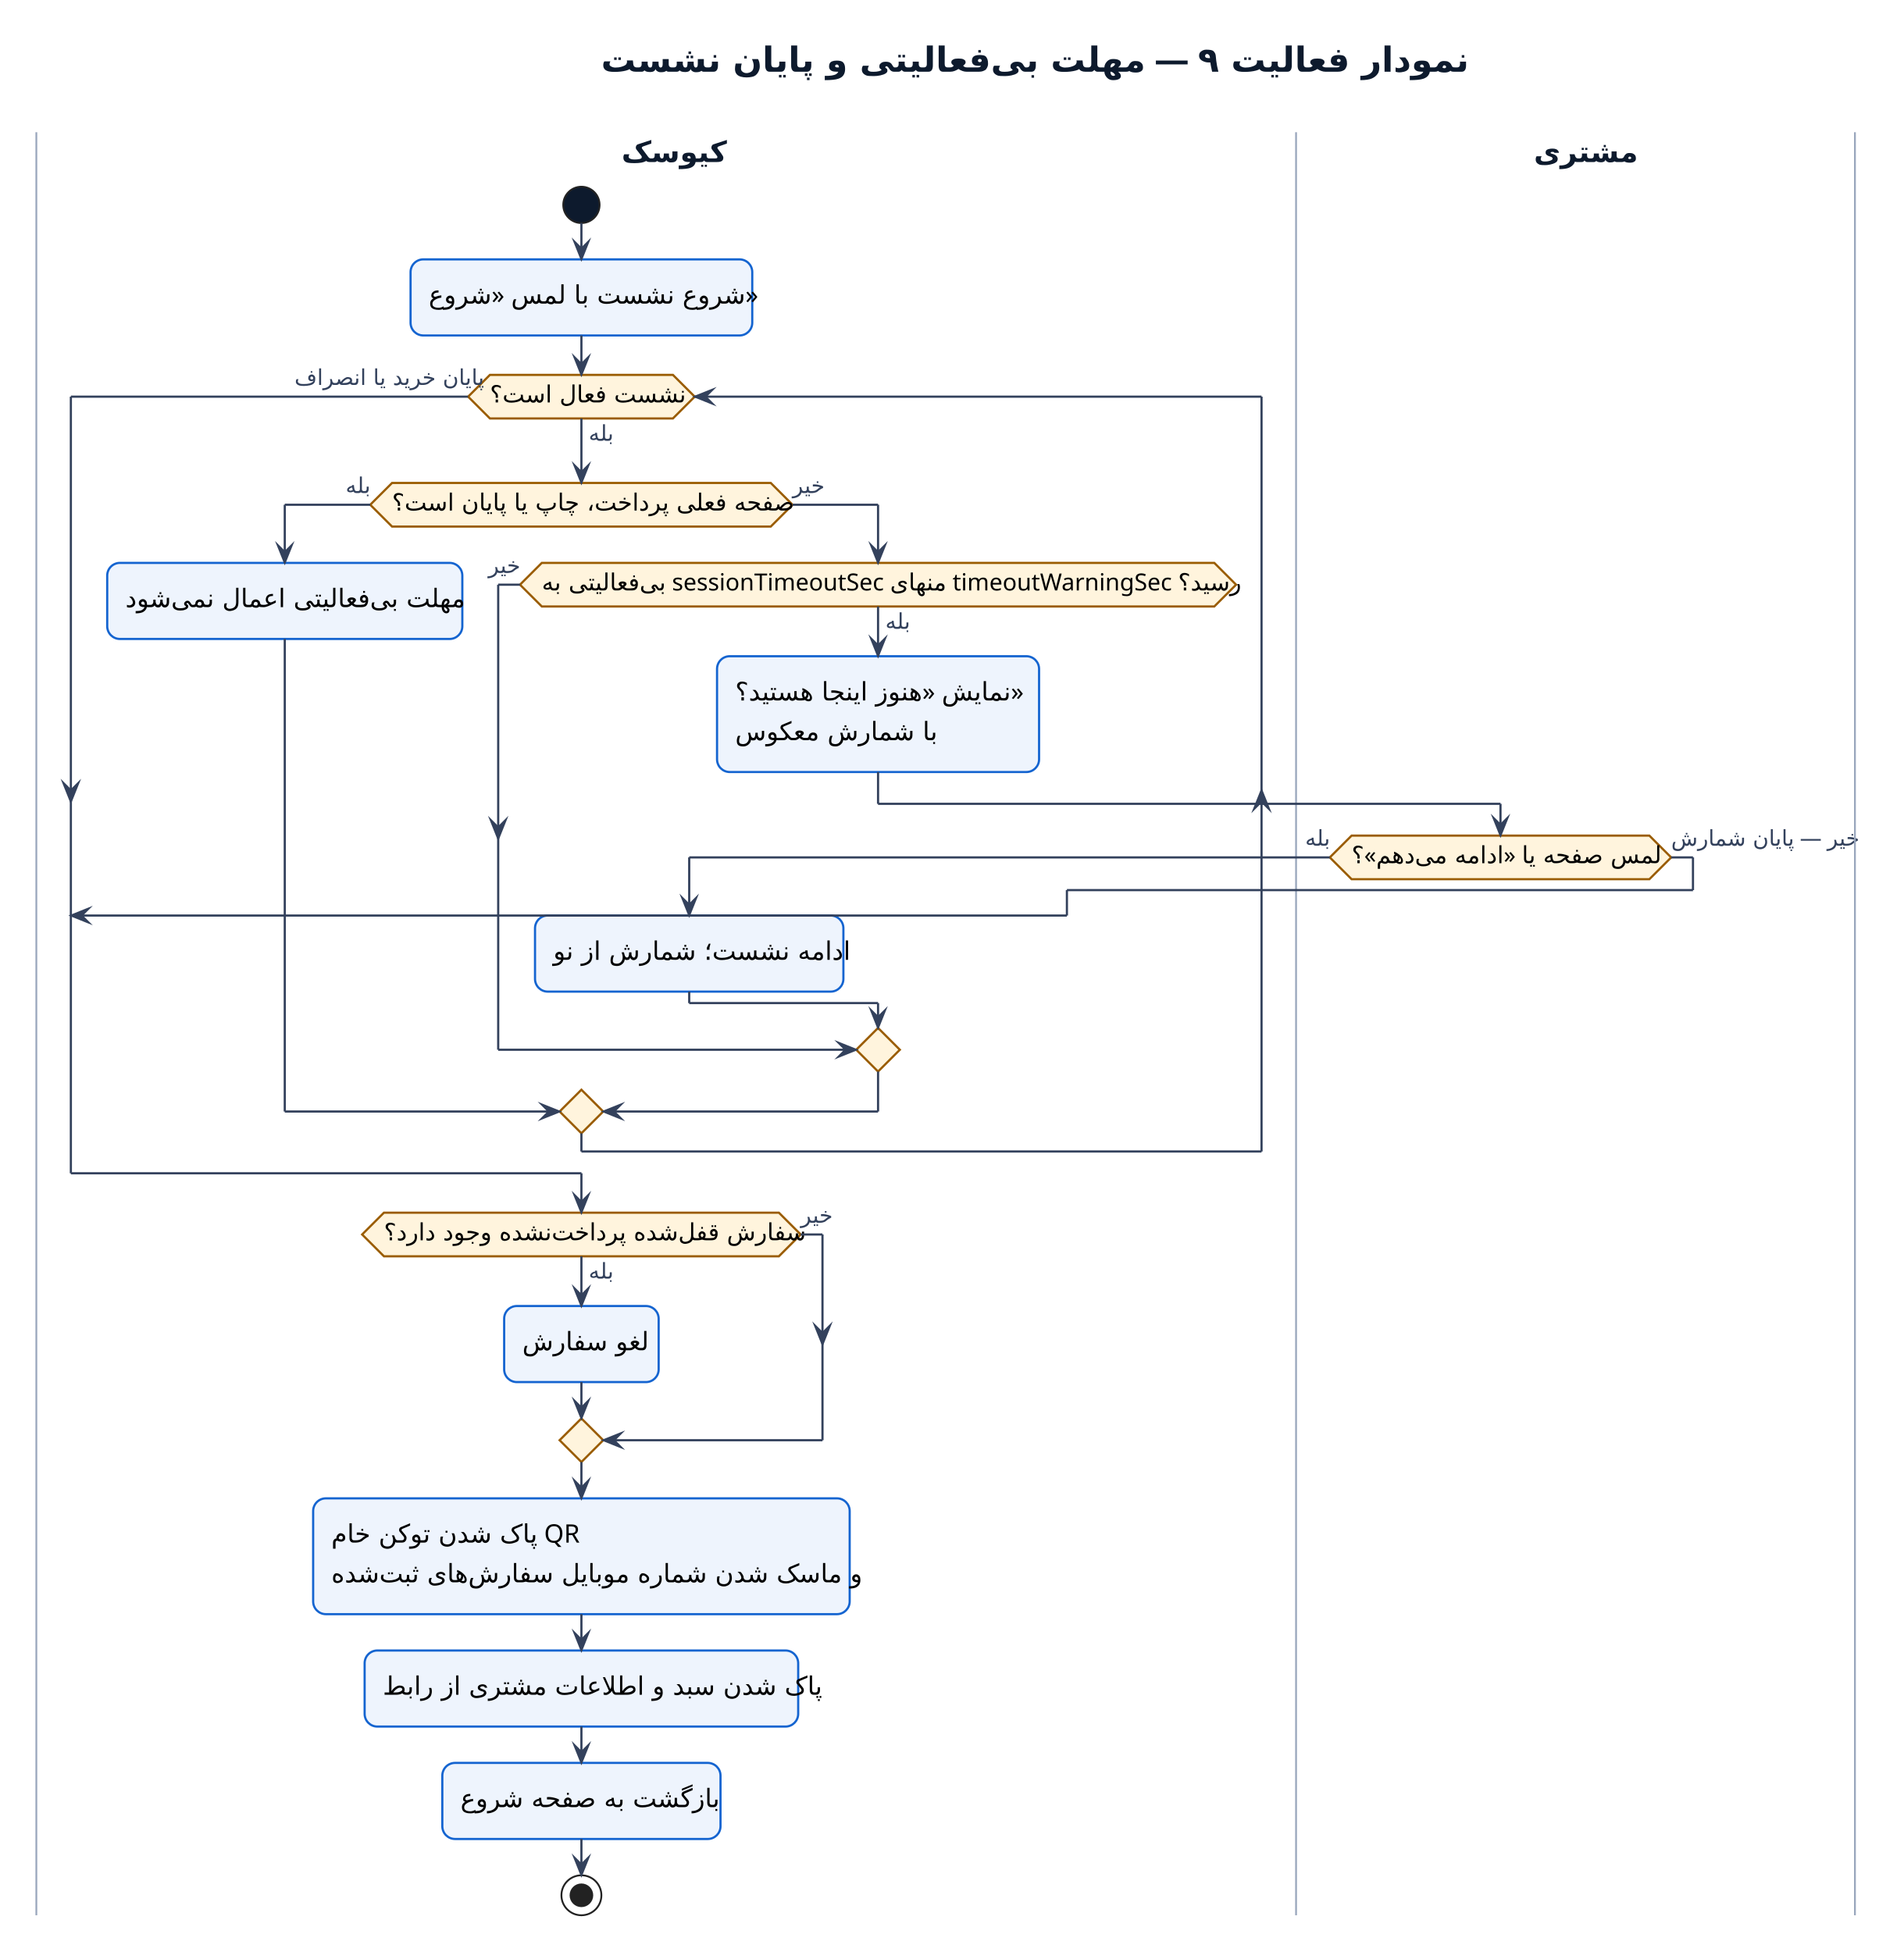
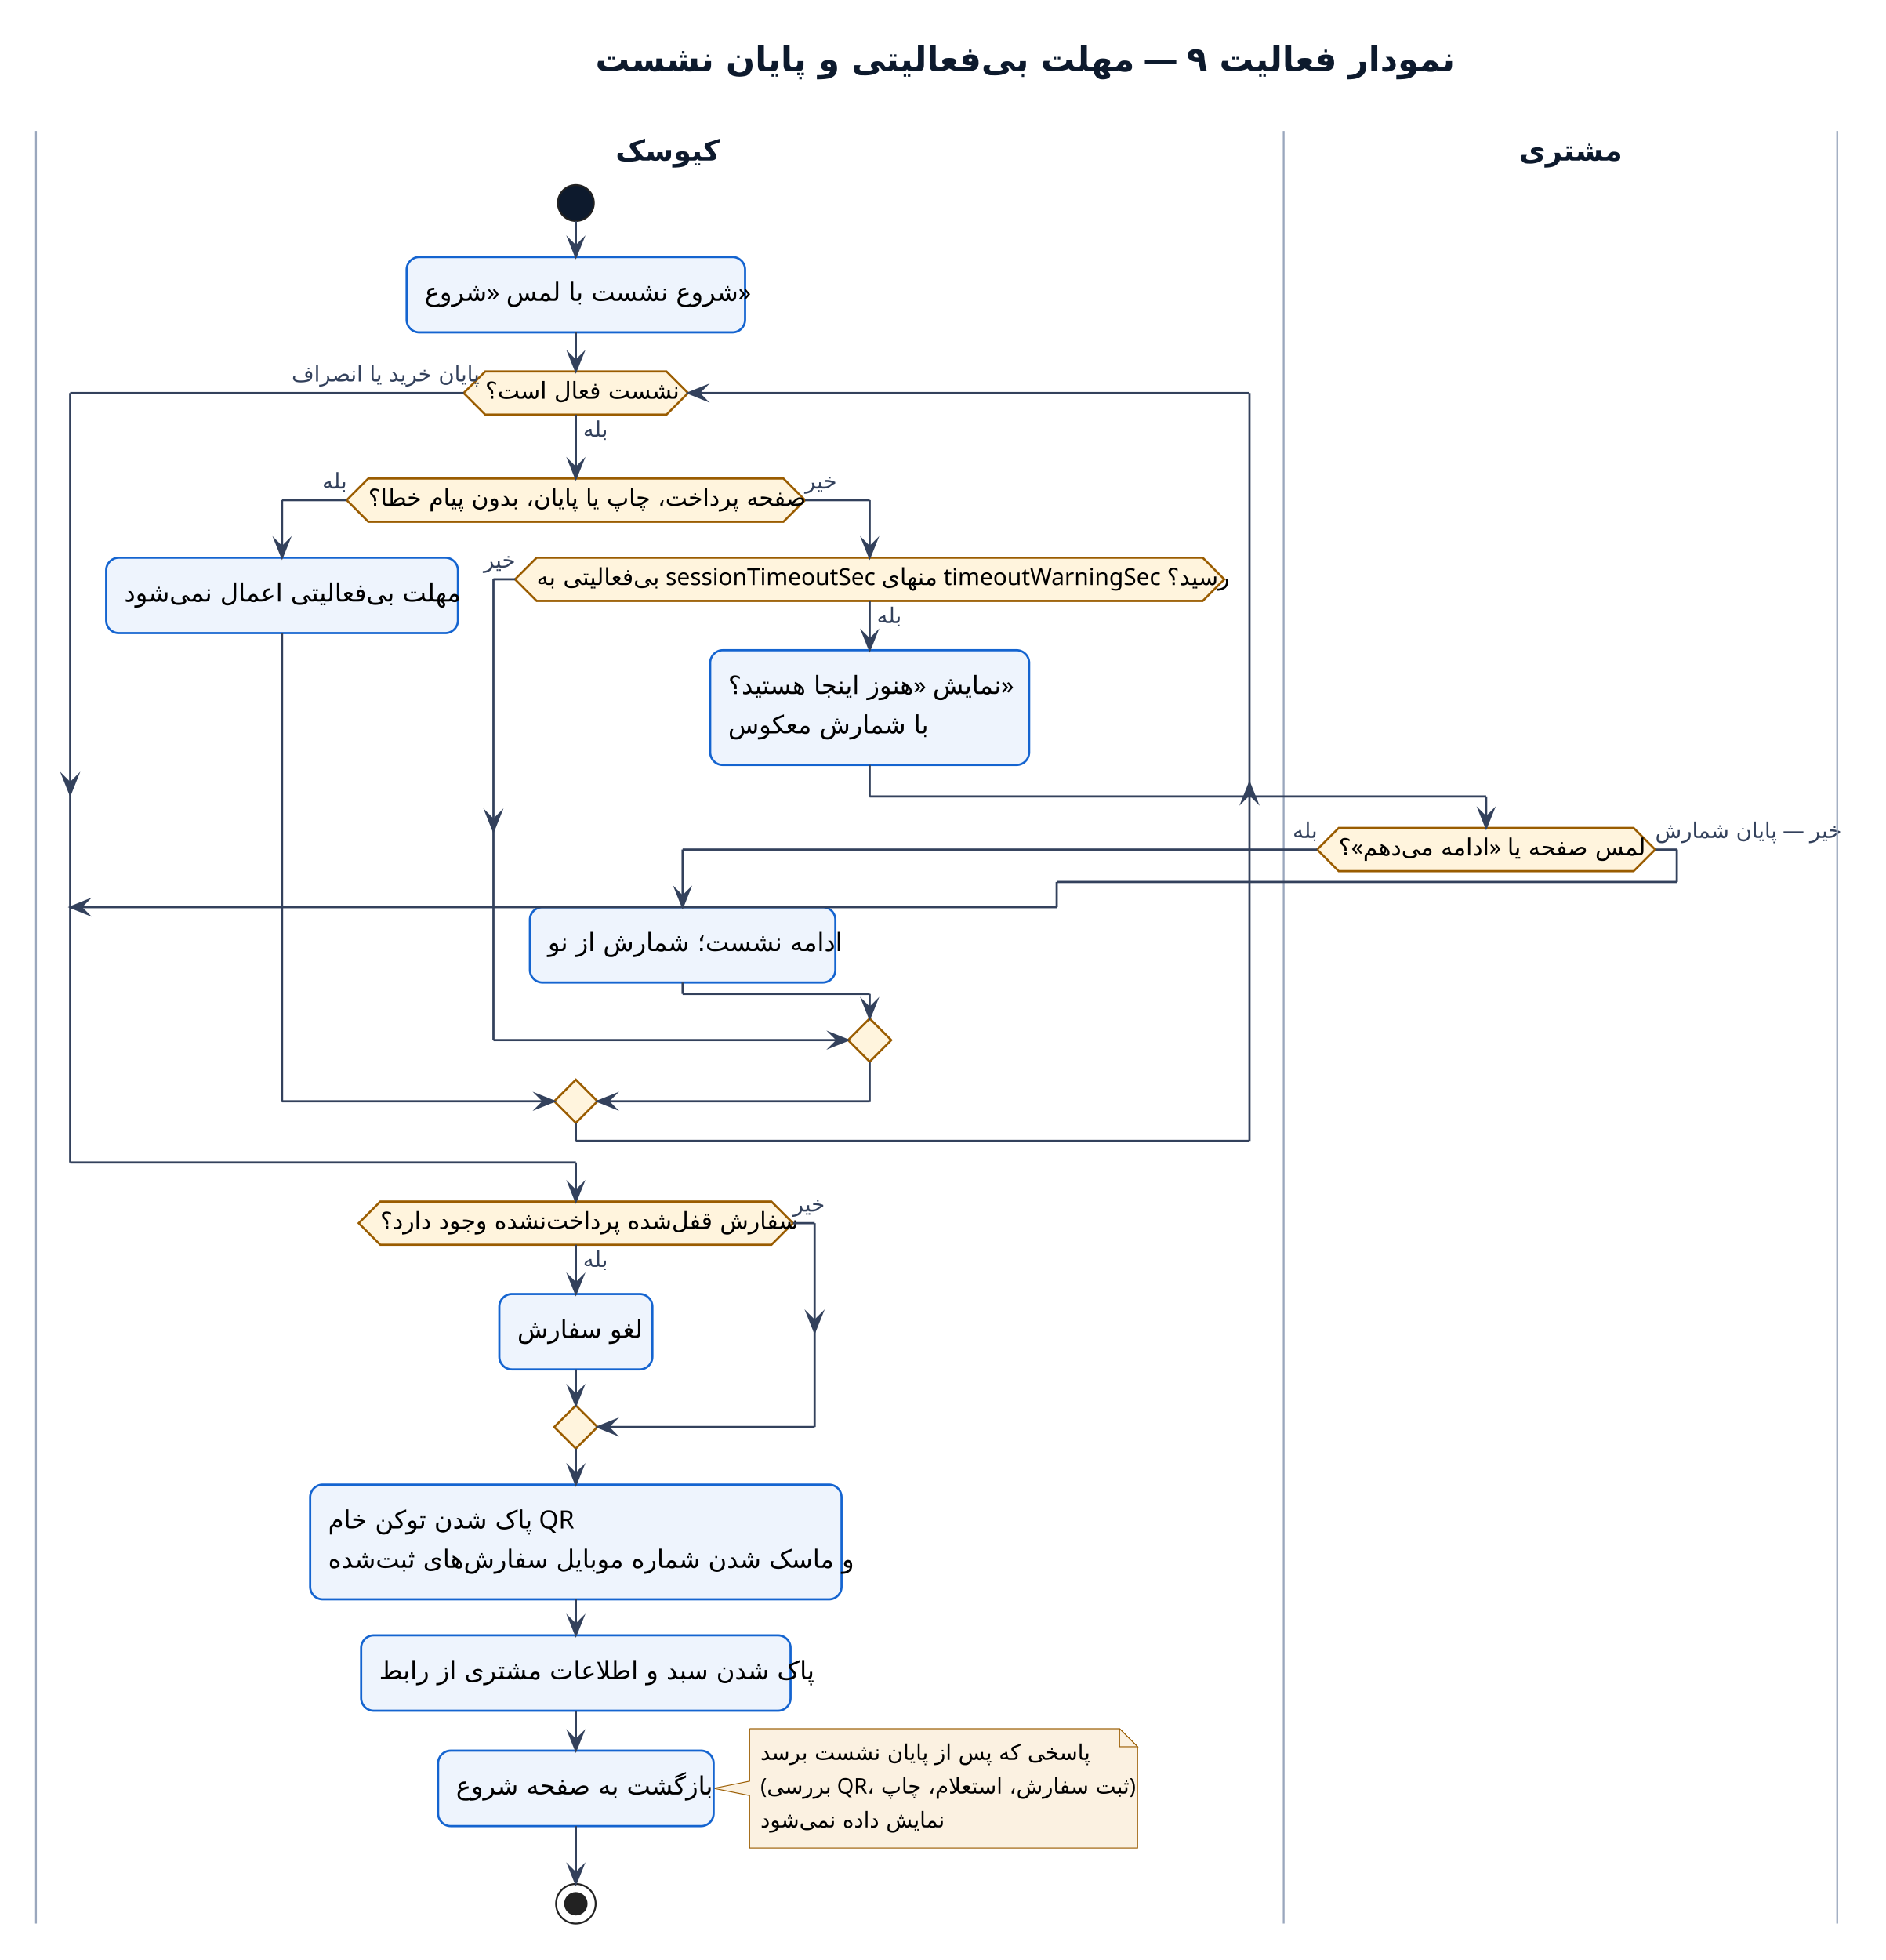
- <svg xmlns="http://www.w3.org/2000/svg" version="1.1" data-diagram-type="ACTIVITY" style="width:1528px;height:1567px;background:#FFFFFF;" width="1528.333px" height="1567.708px" viewBox="0 0 1528 1567" zoomAndPan="magnify" preserveAspectRatio="none" contentStyleType="text/css">
+ <svg xmlns="http://www.w3.org/2000/svg" version="1.1" data-diagram-type="ACTIVITY" style="width:1528px;height:1588px;background:#FFFFFF;" width="1528.333px" height="1588.125px" viewBox="0 0 1528 1588" zoomAndPan="magnify" preserveAspectRatio="none" contentStyleType="text/css">
  <defs />
  <g font-family="sans-serif" lengthAdjust="spacing">
    <g class="title" data-source-line="2">
      <text x="482.419" y="57.579" fill="#0D1A2D" font-size="27.708" textLength="561.851" font-weight="700" font-family="Vazirmatn">نمودار فعالیت ۹ — مهلت بی‌فعالیتی و پایان نشست</text>
    </g>
    <rect x="29.167" y="106.139" width="1461.064" height="36.458" fill="none" style="stroke:none;" />
    <ellipse cx="466.637" cy="164.473" rx="14.583" ry="14.583" fill="#0D1A2D" style="stroke:#222;stroke-width:1.458;" />
    <rect x="329.514" y="208.223" width="274.246" height="61.068" fill="#EEF4FD" style="stroke:#1464D0;stroke-width:1.75;" rx="10.208" ry="10.208" />
    <text x="344.097" y="243.741" fill="#000" font-size="20.417" textLength="245.08" font-family="Vazirmatn">شروع نشست با لمس «شروع»</text>
-     <polygon points="314.66,387.7,618.614,387.7,636.114,405.2,618.614,422.7,314.66,422.7,297.16,405.2,314.66,387.7" fill="#FFF4DD" style="stroke:#9A5C00;stroke-width:1.75;stroke-linejoin:miter;stroke-miterlimit:10;" />
-     <text x="314.66" y="409.829" fill="#000" font-size="18.958" textLength="303.954" font-family="Vazirmatn">صفحه فعلی پرداخت، چاپ یا پایان است؟</text>
-     <text x="277.362" y="395.801" fill="#33415C" font-size="17.5" textLength="19.799" font-family="Vazirmatn">بله</text>
-     <text x="636.114" y="395.801" fill="#33415C" font-size="17.5" textLength="25.43" font-family="Vazirmatn">خیر</text>
+     <polygon points="298.419,387.7,634.855,387.7,652.355,405.2,634.855,422.7,298.419,422.7,280.919,405.2,298.419,387.7" fill="#FFF4DD" style="stroke:#9A5C00;stroke-width:1.75;stroke-linejoin:miter;stroke-miterlimit:10;" />
+     <text x="298.419" y="409.829" fill="#000" font-size="18.958" textLength="336.436" font-family="Vazirmatn">صفحه پرداخت، چاپ یا پایان، بدون پیام خطا؟</text>
+     <text x="261.12" y="395.801" fill="#33415C" font-size="17.5" textLength="19.799" font-family="Vazirmatn">بله</text>
+     <text x="652.355" y="395.801" fill="#33415C" font-size="17.5" textLength="25.43" font-family="Vazirmatn">خیر</text>
    <rect x="86.042" y="451.867" width="285.023" height="61.068" fill="#EEF4FD" style="stroke:#1464D0;stroke-width:1.75;" rx="10.208" ry="10.208" />
    <text x="100.625" y="487.385" fill="#000" font-size="20.417" textLength="255.856" font-family="Vazirmatn">مهلت بی‌فعالیتی اعمال نمی‌شود</text>
    <rect x="575.488" y="526.789" width="258.465" height="92.969" fill="#EEF4FD" style="stroke:#1464D0;stroke-width:1.75;" rx="10.208" ry="10.208" />
    <text x="590.071" y="562.307" fill="#000" font-size="20.417" textLength="229.299" font-family="Vazirmatn">نمایش «هنوز اینجا هستید؟»</text>
    <text x="590.071" y="594.208" fill="#000" font-size="20.417" textLength="152.796" font-family="Vazirmatn">با شمارش معکوس</text>
    <rect x="429.398" y="734.966" width="247.509" height="61.068" fill="#EEF4FD" style="stroke:#1464D0;stroke-width:1.75;" rx="10.208" ry="10.208" />
    <text x="443.981" y="770.484" fill="#000" font-size="20.417" textLength="218.343" font-family="Vazirmatn">ادامه نشست؛ شمارش از نو</text>
    <polygon points="434.856,451.867,974.585,451.867,992.085,469.367,974.585,486.867,434.856,486.867,417.356,469.367,434.856,451.867" fill="#FFF4DD" style="stroke:#9A5C00;stroke-width:1.75;stroke-linejoin:miter;stroke-miterlimit:10;" />
    <text x="710.554" y="504.811" fill="#33415C" font-size="17.5" textLength="19.799" font-family="Vazirmatn">بله</text>
    <text x="434.856" y="473.995" fill="#000" font-size="18.958" textLength="539.729" font-family="Vazirmatn">بی‌فعالیتی به sessionTimeoutSec منهای timeoutWarningSec رسید؟</text>
    <text x="391.926" y="459.967" fill="#33415C" font-size="17.5" textLength="25.43" font-family="Vazirmatn">خیر</text>
    <polygon points="704.721,825.2,722.221,842.7,704.721,860.2,687.221,842.7,704.721,825.2" fill="#FFF4DD" style="stroke:#9A5C00;stroke-width:1.75;stroke-linejoin:miter;stroke-miterlimit:10;" />
    <polygon points="466.637,874.784,484.137,892.284,466.637,909.784,449.137,892.284,466.637,874.784" fill="#FFF4DD" style="stroke:#9A5C00;stroke-width:1.75;stroke-linejoin:miter;stroke-miterlimit:10;" />
    <polygon points="393.21,300.929,540.063,300.929,557.563,318.429,540.063,335.929,393.21,335.929,375.71,318.429,393.21,300.929" fill="#FFF4DD" style="stroke:#9A5C00;stroke-width:1.75;stroke-linejoin:miter;stroke-miterlimit:10;" />
    <text x="472.47" y="353.874" fill="#33415C" font-size="17.5" textLength="19.799" font-family="Vazirmatn">بله</text>
    <text x="393.21" y="323.058" fill="#000" font-size="18.958" textLength="146.853" font-family="Vazirmatn">نشست فعال است؟</text>
    <text x="236.351" y="309.03" fill="#33415C" font-size="17.5" textLength="139.359" font-family="Vazirmatn">پایان خرید یا انصراف</text>
    <rect x="404.631" y="1048.428" width="124.012" height="61.068" fill="#EEF4FD" style="stroke:#1464D0;stroke-width:1.75;" rx="10.208" ry="10.208" />
    <text x="419.214" y="1083.946" fill="#000" font-size="20.417" textLength="94.846" font-family="Vazirmatn">لغو سفارش</text>
    <polygon points="308.148,973.506,625.126,973.506,642.626,991.006,625.126,1008.506,308.148,1008.506,290.648,991.006,308.148,973.506" fill="#FFF4DD" style="stroke:#9A5C00;stroke-width:1.75;stroke-linejoin:miter;stroke-miterlimit:10;" />
    <text x="472.47" y="1026.45" fill="#33415C" font-size="17.5" textLength="19.799" font-family="Vazirmatn">بله</text>
    <text x="308.148" y="995.634" fill="#000" font-size="18.958" textLength="316.978" font-family="Vazirmatn">سفارش قفل‌شده پرداخت‌نشده وجود دارد؟</text>
    <text x="642.626" y="981.606" fill="#33415C" font-size="17.5" textLength="25.43" font-family="Vazirmatn">خیر</text>
    <polygon points="466.637,1138.662,484.137,1156.162,466.637,1173.662,449.137,1156.162,466.637,1138.662" fill="#FFF4DD" style="stroke:#9A5C00;stroke-width:1.75;stroke-linejoin:miter;stroke-miterlimit:10;" />
    <rect x="251.331" y="1202.829" width="430.611" height="92.969" fill="#EEF4FD" style="stroke:#1464D0;stroke-width:1.75;" rx="10.208" ry="10.208" />
    <text x="265.915" y="1238.347" fill="#000" font-size="20.417" textLength="189.203" font-family="Vazirmatn">پاک شدن توکن خام QR</text>
    <text x="265.915" y="1270.248" fill="#000" font-size="20.417" textLength="401.445" font-family="Vazirmatn">و ماسک شدن شماره موبایل سفارش‌های ثبت‌شده</text>
    <rect x="292.648" y="1324.964" width="347.978" height="61.068" fill="#EEF4FD" style="stroke:#1464D0;stroke-width:1.75;" rx="10.208" ry="10.208" />
    <text x="307.231" y="1360.483" fill="#000" font-size="20.417" textLength="318.811" font-family="Vazirmatn">پاک شدن سبد و اطلاعات مشتری از رابط</text>
-     <rect x="355" y="1415.199" width="223.275" height="61.068" fill="#EEF4FD" style="stroke:#1464D0;stroke-width:1.75;" rx="10.208" ry="10.208" />
-     <text x="369.583" y="1450.717" fill="#000" font-size="20.417" textLength="194.108" font-family="Vazirmatn">بازگشت به صفحه شروع</text>
-     <ellipse cx="466.637" cy="1521.475" rx="16.042" ry="16.042" fill="none" style="stroke:#222;stroke-width:1.458;" />
-     <ellipse cx="466.637" cy="1521.475" rx="8.75" ry="8.75" fill="#222" style="stroke:#222;stroke-width:1.458;" />
-     <line x1="29.167" y1="106.139" x2="29.167" y2="1537.516" style="stroke:#9AA7BD;stroke-width:1.458;" />
+     <path d="M607.441,1400.615 L607.441,1443.089 L578.274,1448.923 L607.441,1454.756 L607.441,1497.23 A0,0 0 0 0 607.441,1497.23 L921.826,1497.23 A0,0 0 0 0 921.826,1497.23 L921.826,1415.199 L907.242,1400.615 L607.441,1400.615 A0,0 0 0 0 607.441,1400.615" style="stroke:#9A5C00;stroke-width:0.729;" fill="#FBF1E1" />
+     <path d="M907.242,1400.615 L907.242,1415.199 L921.826,1415.199 L907.242,1400.615" style="stroke:#9A5C00;stroke-width:0.729;" fill="#FBF1E1" />
+     <text x="616.191" y="1425.851" fill="#000" font-size="17.5" textLength="247.034" font-family="Vazirmatn">پاسخی که پس از پایان نشست برسد</text>
+     <text x="616.191" y="1453.195" fill="#000" font-size="17.5" textLength="283.76" font-family="Vazirmatn">(بررسی QR، ثبت سفارش، استعلام، چاپ)</text>
+     <text x="616.191" y="1480.539" fill="#000" font-size="17.5" textLength="141.649" font-family="Vazirmatn">نمایش داده نمی‌شود</text>
+     <rect x="355" y="1418.389" width="223.275" height="61.068" fill="#EEF4FD" style="stroke:#1464D0;stroke-width:1.75;" rx="10.208" ry="10.208" />
+     <text x="369.583" y="1453.907" fill="#000" font-size="20.417" textLength="194.108" font-family="Vazirmatn">بازگشت به صفحه شروع</text>
+     <ellipse cx="466.637" cy="1542.438" rx="16.042" ry="16.042" fill="none" style="stroke:#222;stroke-width:1.458;" />
+     <ellipse cx="466.637" cy="1542.438" rx="8.75" ry="8.75" fill="#222" style="stroke:#222;stroke-width:1.458;" />
+     <line x1="29.167" y1="106.139" x2="29.167" y2="1558.48" style="stroke:#9AA7BD;stroke-width:1.458;" />
    <polygon points="1084.801,670.799,1323.77,670.799,1341.27,688.299,1323.77,705.799,1084.801,705.799,1067.301,688.299,1084.801,670.799" fill="#FFF4DD" style="stroke:#9A5C00;stroke-width:1.75;stroke-linejoin:miter;stroke-miterlimit:10;" />
    <text x="1084.801" y="692.928" fill="#000" font-size="18.958" textLength="238.969" font-family="Vazirmatn">لمس صفحه یا «ادامه می‌دهم»؟</text>
    <text x="1047.502" y="678.9" fill="#33415C" font-size="17.5" textLength="19.799" font-family="Vazirmatn">بله</text>
    <text x="1341.27" y="678.9" fill="#33415C" font-size="17.5" textLength="140.188" font-family="Vazirmatn">خیر — پایان شمارش</text>
-     <line x1="1040.21" y1="106.139" x2="1040.21" y2="1537.516" style="stroke:#9AA7BD;stroke-width:1.458;" />
-     <line x1="1488.75" y1="106.139" x2="1488.75" y2="1537.516" style="stroke:#9AA7BD;stroke-width:1.458;" />
+     <line x1="1040.21" y1="106.139" x2="1040.21" y2="1558.48" style="stroke:#9AA7BD;stroke-width:1.458;" />
+     <line x1="1488.75" y1="106.139" x2="1488.75" y2="1558.48" style="stroke:#9AA7BD;stroke-width:1.458;" />
    <line x1="466.637" y1="179.056" x2="466.637" y2="208.223" style="stroke:#33415C;stroke-width:1.75;" />
    <polygon points="460.804,193.639,466.637,208.223,472.47,193.639,466.637,199.473" fill="#33415C" style="stroke:#33415C;stroke-width:1.458;stroke-linejoin:miter;stroke-miterlimit:10;" />
    <line x1="704.721" y1="486.867" x2="704.721" y2="526.789" style="stroke:#33415C;stroke-width:1.75;" />
    <polygon points="698.887,512.205,704.721,526.789,710.554,512.205,704.721,518.039" fill="#33415C" style="stroke:#33415C;stroke-width:1.458;stroke-linejoin:miter;stroke-miterlimit:10;" />
    <line x1="417.356" y1="469.367" x2="399.856" y2="469.367" style="stroke:#33415C;stroke-width:1.75;" />
    <polygon points="394.023,658.494,399.856,673.078,405.689,658.494,399.856,664.328" fill="#33415C" style="stroke:#33415C;stroke-width:1.75;stroke-linejoin:miter;stroke-miterlimit:10;" />
    <line x1="399.856" y1="469.367" x2="399.856" y2="842.7" style="stroke:#33415C;stroke-width:1.75;" />
    <line x1="399.856" y1="842.7" x2="687.221" y2="842.7" style="stroke:#33415C;stroke-width:1.75;" />
    <polygon points="672.637,836.867,687.221,842.7,672.637,848.534,678.471,842.7" fill="#33415C" style="stroke:#33415C;stroke-width:1.458;stroke-linejoin:miter;stroke-miterlimit:10;" />
-     <line x1="297.16" y1="405.2" x2="228.553" y2="405.2" style="stroke:#33415C;stroke-width:1.75;" />
+     <line x1="280.919" y1="405.2" x2="228.553" y2="405.2" style="stroke:#33415C;stroke-width:1.75;" />
    <line x1="228.553" y1="405.2" x2="228.553" y2="451.867" style="stroke:#33415C;stroke-width:1.75;" />
    <polygon points="222.72,437.284,228.553,451.867,234.386,437.284,228.553,443.117" fill="#33415C" style="stroke:#33415C;stroke-width:1.458;stroke-linejoin:miter;stroke-miterlimit:10;" />
-     <line x1="636.114" y1="405.2" x2="704.721" y2="405.2" style="stroke:#33415C;stroke-width:1.75;" />
+     <line x1="652.355" y1="405.2" x2="704.721" y2="405.2" style="stroke:#33415C;stroke-width:1.75;" />
    <line x1="704.721" y1="405.2" x2="704.721" y2="451.867" style="stroke:#33415C;stroke-width:1.75;" />
    <polygon points="698.887,437.284,704.721,451.867,710.554,437.284,704.721,443.117" fill="#33415C" style="stroke:#33415C;stroke-width:1.458;stroke-linejoin:miter;stroke-miterlimit:10;" />
    <line x1="228.553" y1="512.935" x2="228.553" y2="892.284" style="stroke:#33415C;stroke-width:1.75;" />
    <line x1="228.553" y1="892.284" x2="449.137" y2="892.284" style="stroke:#33415C;stroke-width:1.75;" />
    <polygon points="434.554,886.45,449.137,892.284,434.554,898.117,440.387,892.284" fill="#33415C" style="stroke:#33415C;stroke-width:1.458;stroke-linejoin:miter;stroke-miterlimit:10;" />
    <line x1="704.721" y1="860.2" x2="704.721" y2="892.284" style="stroke:#33415C;stroke-width:1.75;" />
    <line x1="704.721" y1="892.284" x2="484.137" y2="892.284" style="stroke:#33415C;stroke-width:1.75;" />
    <polygon points="498.72,886.45,484.137,892.284,498.72,898.117,492.887,892.284" fill="#33415C" style="stroke:#33415C;stroke-width:1.458;stroke-linejoin:miter;stroke-miterlimit:10;" />
    <line x1="466.637" y1="335.929" x2="466.637" y2="387.7" style="stroke:#33415C;stroke-width:1.75;" />
    <polygon points="460.804,373.117,466.637,387.7,472.47,373.117,466.637,378.95" fill="#33415C" style="stroke:#33415C;stroke-width:1.458;stroke-linejoin:miter;stroke-miterlimit:10;" />
    <line x1="466.637" y1="909.784" x2="466.637" y2="924.367" style="stroke:#33415C;stroke-width:1.75;" />
    <line x1="466.637" y1="924.367" x2="1012.502" y2="924.367" style="stroke:#33415C;stroke-width:1.75;" />
    <polygon points="1006.669,649.198,1012.502,634.614,1018.335,649.198,1012.502,643.364" fill="#33415C" style="stroke:#33415C;stroke-width:1.75;stroke-linejoin:miter;stroke-miterlimit:10;" />
    <line x1="1012.502" y1="318.429" x2="1012.502" y2="924.367" style="stroke:#33415C;stroke-width:1.75;" />
    <line x1="1012.502" y1="318.429" x2="557.563" y2="318.429" style="stroke:#33415C;stroke-width:1.75;" />
    <polygon points="572.147,312.596,557.563,318.429,572.147,324.263,566.313,318.429" fill="#33415C" style="stroke:#33415C;stroke-width:1.458;stroke-linejoin:miter;stroke-miterlimit:10;" />
    <line x1="375.71" y1="318.429" x2="56.875" y2="318.429" style="stroke:#33415C;stroke-width:1.75;" />
    <polygon points="51.042,628.781,56.875,643.364,62.708,628.781,56.875,634.614" fill="#33415C" style="stroke:#33415C;stroke-width:1.75;stroke-linejoin:miter;stroke-miterlimit:10;" />
    <line x1="56.875" y1="318.429" x2="56.875" y2="941.867" style="stroke:#33415C;stroke-width:1.75;" />
    <line x1="56.875" y1="941.867" x2="466.637" y2="941.867" style="stroke:#33415C;stroke-width:1.75;" />
    <line x1="466.637" y1="941.867" x2="466.637" y2="973.506" style="stroke:#33415C;stroke-width:1.75;" />
    <polygon points="460.804,958.923,466.637,973.506,472.47,958.923,466.637,964.756" fill="#33415C" style="stroke:#33415C;stroke-width:1.458;stroke-linejoin:miter;stroke-miterlimit:10;" />
    <line x1="1358.77" y1="714.549" x2="856.289" y2="714.549" style="stroke:#33415C;stroke-width:1.75;" />
    <line x1="856.289" y1="714.549" x2="856.289" y2="734.966" style="stroke:#33415C;stroke-width:1.75;" />
    <line x1="856.289" y1="734.966" x2="56.875" y2="734.966" style="stroke:#33415C;stroke-width:1.75;" />
    <polygon points="71.458,729.132,56.875,734.966,71.458,740.799,65.625,734.966" fill="#33415C" style="stroke:#33415C;stroke-width:1.458;stroke-linejoin:miter;stroke-miterlimit:10;" />
    <line x1="466.637" y1="269.29" x2="466.637" y2="300.929" style="stroke:#33415C;stroke-width:1.75;" />
    <polygon points="460.804,286.346,466.637,300.929,472.47,286.346,466.637,292.179" fill="#33415C" style="stroke:#33415C;stroke-width:1.458;stroke-linejoin:miter;stroke-miterlimit:10;" />
    <line x1="466.637" y1="1008.506" x2="466.637" y2="1048.428" style="stroke:#33415C;stroke-width:1.75;" />
    <polygon points="460.804,1033.844,466.637,1048.428,472.47,1033.844,466.637,1039.678" fill="#33415C" style="stroke:#33415C;stroke-width:1.458;stroke-linejoin:miter;stroke-miterlimit:10;" />
    <line x1="642.626" y1="991.006" x2="660.126" y2="991.006" style="stroke:#33415C;stroke-width:1.75;" />
    <polygon points="654.293,1064.378,660.126,1078.962,665.959,1064.378,660.126,1070.212" fill="#33415C" style="stroke:#33415C;stroke-width:1.75;stroke-linejoin:miter;stroke-miterlimit:10;" />
    <line x1="660.126" y1="991.006" x2="660.126" y2="1156.162" style="stroke:#33415C;stroke-width:1.75;" />
    <line x1="660.126" y1="1156.162" x2="484.137" y2="1156.162" style="stroke:#33415C;stroke-width:1.75;" />
    <polygon points="498.72,1150.329,484.137,1156.162,498.72,1161.995,492.887,1156.162" fill="#33415C" style="stroke:#33415C;stroke-width:1.458;stroke-linejoin:miter;stroke-miterlimit:10;" />
    <line x1="466.637" y1="1109.495" x2="466.637" y2="1138.662" style="stroke:#33415C;stroke-width:1.75;" />
    <polygon points="460.804,1124.079,466.637,1138.662,472.47,1124.079,466.637,1129.912" fill="#33415C" style="stroke:#33415C;stroke-width:1.458;stroke-linejoin:miter;stroke-miterlimit:10;" />
    <line x1="466.637" y1="1173.662" x2="466.637" y2="1202.829" style="stroke:#33415C;stroke-width:1.75;" />
    <polygon points="460.804,1188.245,466.637,1202.829,472.47,1188.245,466.637,1194.079" fill="#33415C" style="stroke:#33415C;stroke-width:1.458;stroke-linejoin:miter;stroke-miterlimit:10;" />
    <line x1="466.637" y1="1295.798" x2="466.637" y2="1324.964" style="stroke:#33415C;stroke-width:1.75;" />
    <polygon points="460.804,1310.381,466.637,1324.964,472.47,1310.381,466.637,1316.214" fill="#33415C" style="stroke:#33415C;stroke-width:1.458;stroke-linejoin:miter;stroke-miterlimit:10;" />
-     <line x1="466.637" y1="1386.032" x2="466.637" y2="1415.199" style="stroke:#33415C;stroke-width:1.75;" />
-     <polygon points="460.804,1400.615,466.637,1415.199,472.47,1400.615,466.637,1406.449" fill="#33415C" style="stroke:#33415C;stroke-width:1.458;stroke-linejoin:miter;stroke-miterlimit:10;" />
-     <line x1="466.637" y1="1476.266" x2="466.637" y2="1505.433" style="stroke:#33415C;stroke-width:1.75;" />
-     <polygon points="460.804,1490.85,466.637,1505.433,472.47,1490.85,466.637,1496.683" fill="#33415C" style="stroke:#33415C;stroke-width:1.458;stroke-linejoin:miter;stroke-miterlimit:10;" />
+     <line x1="466.637" y1="1386.032" x2="466.637" y2="1418.389" style="stroke:#33415C;stroke-width:1.75;" />
+     <polygon points="460.804,1403.805,466.637,1418.389,472.47,1403.805,466.637,1409.639" fill="#33415C" style="stroke:#33415C;stroke-width:1.458;stroke-linejoin:miter;stroke-miterlimit:10;" />
+     <line x1="466.637" y1="1479.456" x2="466.637" y2="1526.396" style="stroke:#33415C;stroke-width:1.75;" />
+     <polygon points="460.804,1511.813,466.637,1526.396,472.47,1511.813,466.637,1517.646" fill="#33415C" style="stroke:#33415C;stroke-width:1.458;stroke-linejoin:miter;stroke-miterlimit:10;" />
    <line x1="1067.301" y1="688.299" x2="553.153" y2="688.299" style="stroke:#33415C;stroke-width:1.75;" />
    <line x1="553.153" y1="688.299" x2="553.153" y2="734.966" style="stroke:#33415C;stroke-width:1.75;" />
    <polygon points="547.319,720.382,553.153,734.966,558.986,720.382,553.153,726.216" fill="#33415C" style="stroke:#33415C;stroke-width:1.458;stroke-linejoin:miter;stroke-miterlimit:10;" />
    <line x1="1341.27" y1="688.299" x2="1358.77" y2="688.299" style="stroke:#33415C;stroke-width:1.75;" />
    <line x1="1358.77" y1="688.299" x2="1358.77" y2="714.549" style="stroke:#33415C;stroke-width:1.75;" />
    <line x1="553.153" y1="796.034" x2="553.153" y2="805.239" style="stroke:#33415C;stroke-width:1.75;" />
    <line x1="553.153" y1="805.239" x2="704.721" y2="805.239" style="stroke:#33415C;stroke-width:1.75;" />
    <line x1="704.721" y1="805.239" x2="704.721" y2="825.2" style="stroke:#33415C;stroke-width:1.75;" />
    <polygon points="698.887,810.617,704.721,825.2,710.554,810.617,704.721,816.45" fill="#33415C" style="stroke:#33415C;stroke-width:1.458;stroke-linejoin:miter;stroke-miterlimit:10;" />
    <line x1="704.721" y1="619.757" x2="704.721" y2="645.278" style="stroke:#33415C;stroke-width:1.75;" />
    <line x1="704.721" y1="645.278" x2="1204.285" y2="645.278" style="stroke:#33415C;stroke-width:1.75;" />
    <line x1="1204.285" y1="645.278" x2="1204.285" y2="670.799" style="stroke:#33415C;stroke-width:1.75;" />
    <polygon points="1198.452,656.216,1204.285,670.799,1210.119,656.216,1204.285,662.049" fill="#33415C" style="stroke:#33415C;stroke-width:1.458;stroke-linejoin:miter;stroke-miterlimit:10;" />
    <text x="498.845" y="130.065" fill="#0D1A2D" font-size="23.333" textLength="71.686" font-weight="700" font-family="Vazirmatn">کیوسک</text>
    <text x="1231.064" y="130.065" fill="#0D1A2D" font-size="23.333" textLength="66.833" font-weight="700" font-family="Vazirmatn">مشتری</text>
  </g>
</svg>
